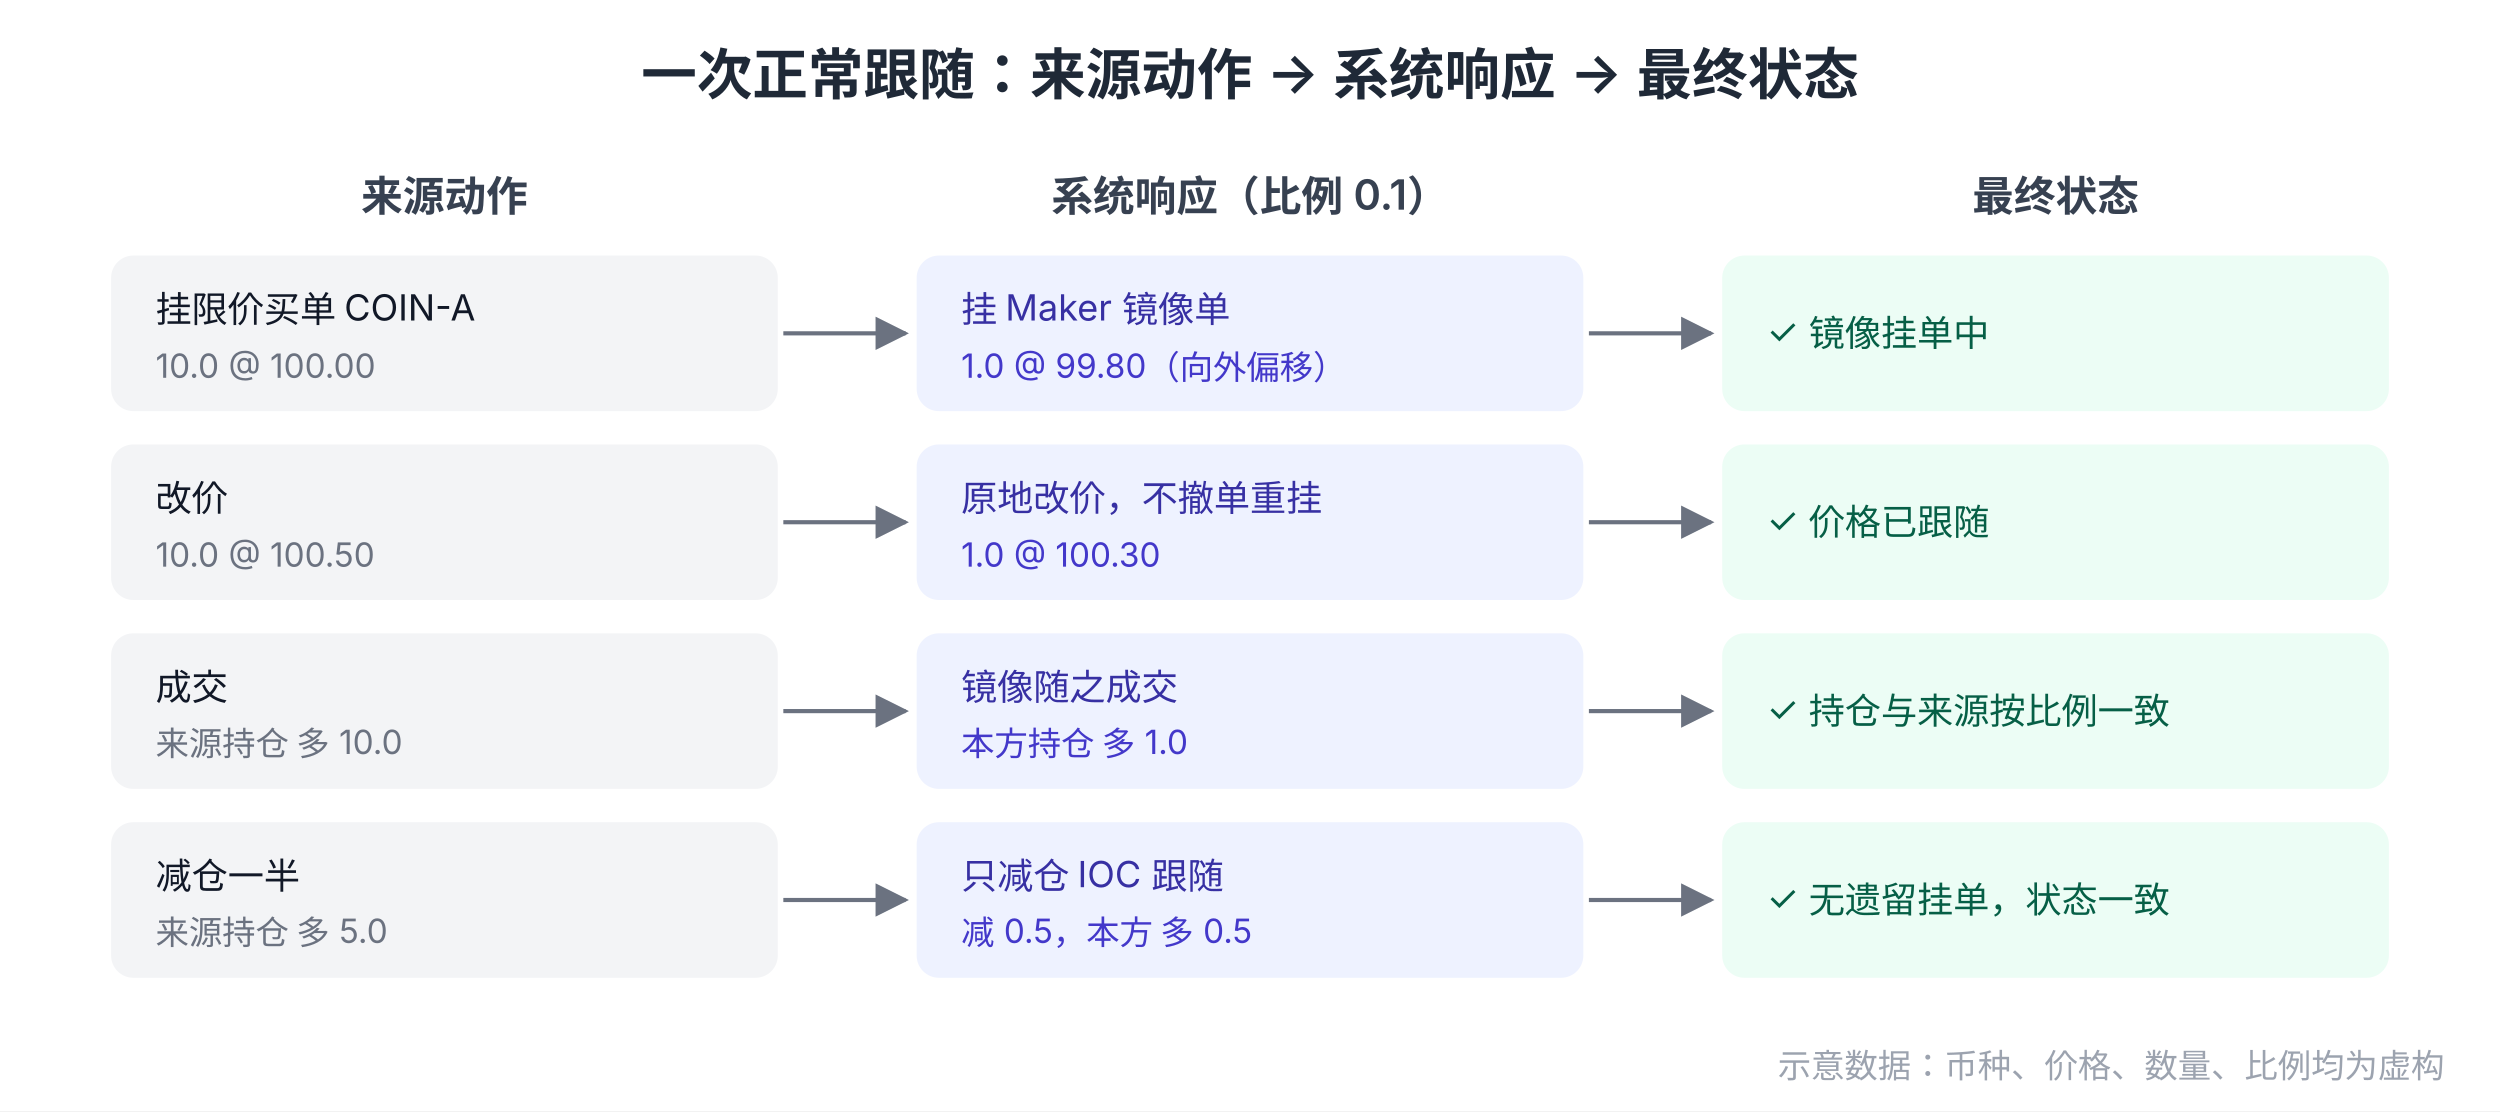
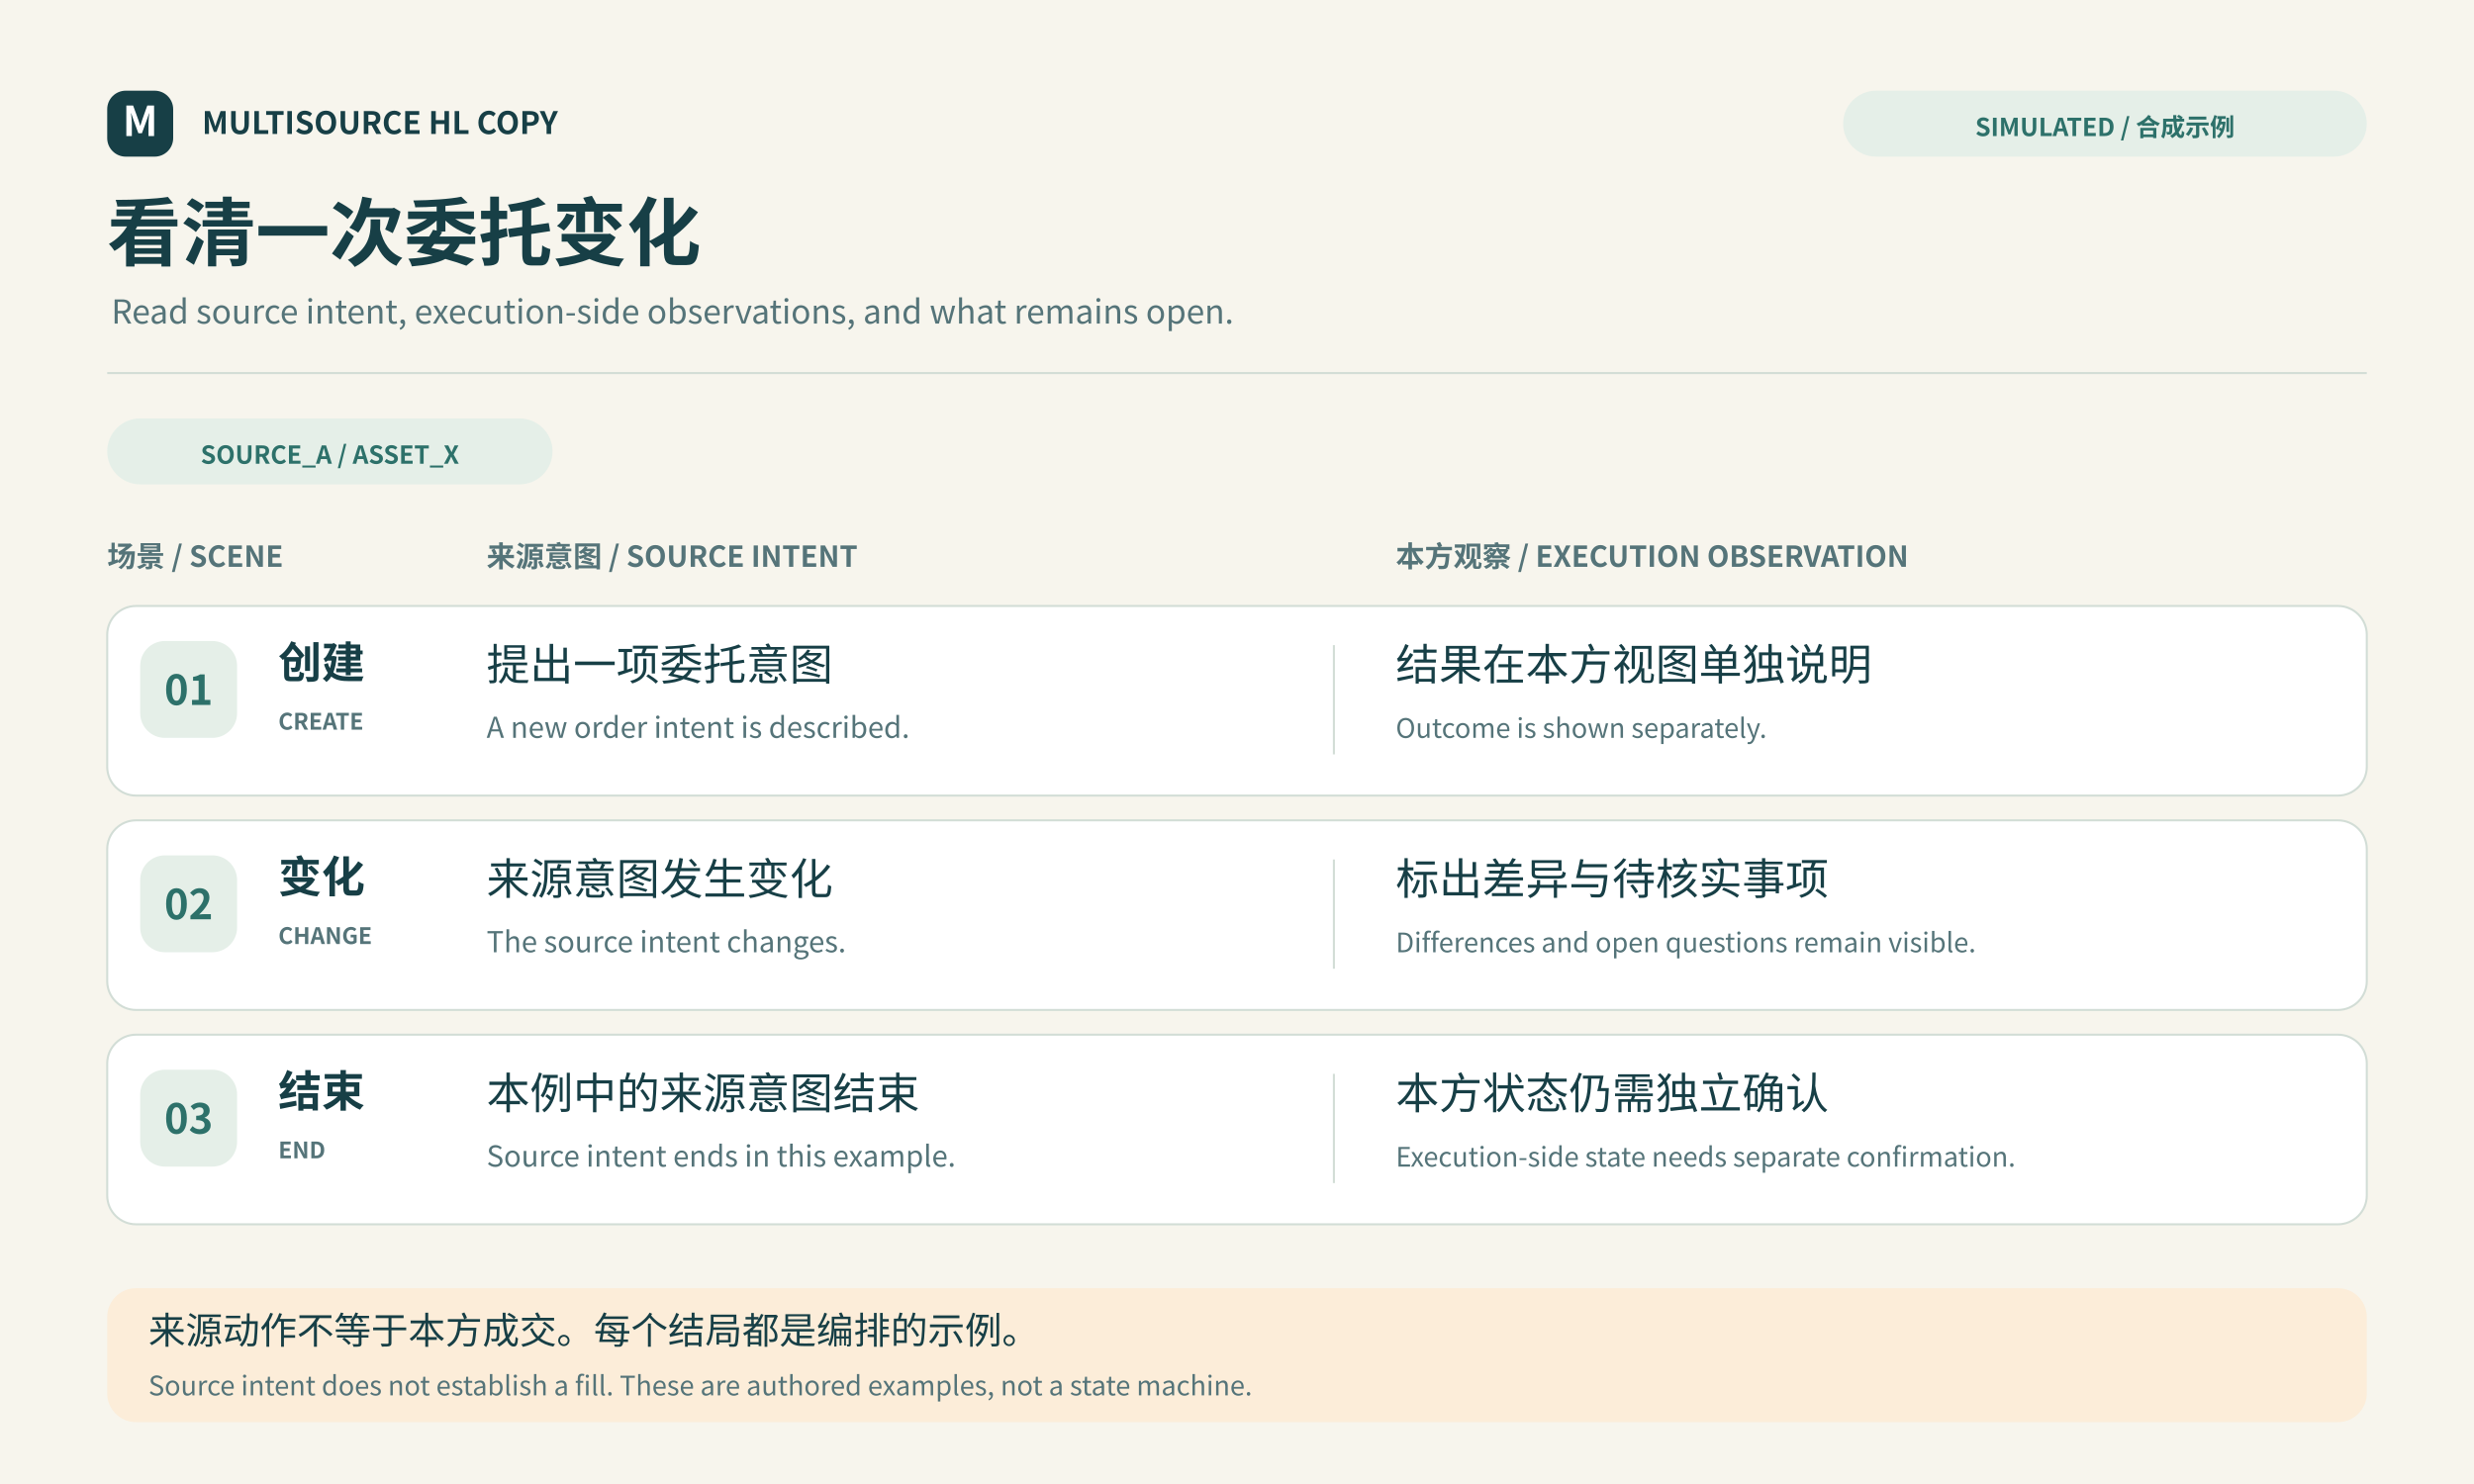
- <svg xmlns="http://www.w3.org/2000/svg" width="900" height="400" viewBox="0 0 900 400" font-family="-apple-system, 'Segoe UI', 'PingFang SC', 'Microsoft YaHei', sans-serif">
-   <rect width="900" height="400" fill="#ffffff" />
-   <text x="450" y="34" text-anchor="middle" font-size="20" font-weight="600" fill="#1f2937">一次正常跟随：来源动作 → 系统响应 → 最终状态</text>
-   <text x="880" y="388" text-anchor="end" font-size="12" fill="#9ca3af">示意数据：币种、价格、数量、比例均为虚构</text>
-   <defs>
-     <marker id="a" viewBox="0 0 10 10" refX="9" refY="5" markerWidth="8" markerHeight="8" orient="auto">
-       <path d="M0,0 L10,5 L0,10 z" fill="#6b7280" />
-     </marker>
-   </defs>
-   <text x="160" y="76" text-anchor="middle" font-size="15" font-weight="600" fill="#374151">来源动作</text>
-   <text x="450" y="76" text-anchor="middle" font-size="15" font-weight="600" fill="#374151">系统响应（比例 0.1）</text>
-   <text x="740" y="76" text-anchor="middle" font-size="15" font-weight="600" fill="#374151">最终状态</text>
-   <rect x="40" y="92" width="240" height="56" rx="8" fill="#f3f4f6" />
-   <text x="56" y="116" font-size="13" fill="#111827">挂限价买单 COIN-A</text>
-   <text x="56" y="136" font-size="12" fill="#6b7280">10.0 @ 100.00</text>
-   <rect x="330" y="92" width="240" height="56" rx="8" fill="#eef2ff" />
-   <text x="346" y="116" font-size="13" fill="#3730a3">挂 Maker 镜像单</text>
-   <text x="346" y="136" font-size="12" fill="#4338ca">1.0 @ 99.80（向外偏移）</text>
-   <rect x="620" y="92" width="240" height="56" rx="8" fill="#ecfdf5" />
-   <text x="636" y="124" font-size="13" fill="#065f46">✓ 镜像挂单中</text>
-   <rect x="40" y="160" width="240" height="56" rx="8" fill="#f3f4f6" />
-   <text x="56" y="184" font-size="13" fill="#111827">改价</text>
-   <text x="56" y="204" font-size="12" fill="#6b7280">10.0 @ 100.50</text>
-   <rect x="330" y="160" width="240" height="56" rx="8" fill="#eef2ff" />
-   <text x="346" y="184" font-size="13" fill="#3730a3">原地改价，不撤单重挂</text>
-   <text x="346" y="204" font-size="12" fill="#4338ca">1.0 @ 100.30</text>
-   <rect x="620" y="160" width="240" height="56" rx="8" fill="#ecfdf5" />
-   <text x="636" y="192" font-size="13" fill="#065f46">✓ 价格已跟随</text>
-   <rect x="40" y="228" width="240" height="56" rx="8" fill="#f3f4f6" />
-   <text x="56" y="252" font-size="13" fill="#111827">成交</text>
-   <text x="56" y="272" font-size="12" fill="#6b7280">来源持仓 多 10.0</text>
-   <rect x="330" y="228" width="240" height="56" rx="8" fill="#eef2ff" />
-   <text x="346" y="252" font-size="13" fill="#3730a3">镜像随之成交</text>
-   <text x="346" y="272" font-size="12" fill="#4338ca">本方持仓 多 1.0</text>
-   <rect x="620" y="228" width="240" height="56" rx="8" fill="#ecfdf5" />
-   <text x="636" y="260" font-size="13" fill="#065f46">✓ 持仓与来源按比例一致</text>
-   <rect x="40" y="296" width="240" height="56" rx="8" fill="#f3f4f6" />
-   <text x="56" y="320" font-size="13" fill="#111827">减仓一半</text>
-   <text x="56" y="340" font-size="12" fill="#6b7280">来源持仓 多 5.0</text>
-   <rect x="330" y="296" width="240" height="56" rx="8" fill="#eef2ff" />
-   <text x="346" y="320" font-size="13" fill="#3730a3">只减仓 IOC 跟随</text>
-   <text x="346" y="340" font-size="12" fill="#4338ca">减 0.5，本方 多 0.5</text>
-   <rect x="620" y="296" width="240" height="56" rx="8" fill="#ecfdf5" />
-   <text x="636" y="328" font-size="13" fill="#065f46">✓ 无遗留挂单，状态一致</text>
-   <g stroke="#6b7280" stroke-width="1.5" marker-end="url(#a)">
-     <line x1="282" y1="120" x2="326" y2="120" />
-     <line x1="572" y1="120" x2="616" y2="120" />
-     <line x1="282" y1="188" x2="326" y2="188" />
-     <line x1="572" y1="188" x2="616" y2="188" />
-     <line x1="282" y1="256" x2="326" y2="256" />
-     <line x1="572" y1="256" x2="616" y2="256" />
-     <line x1="282" y1="324" x2="326" y2="324" />
-     <line x1="572" y1="324" x2="616" y2="324" />
-   </g>
+ <svg xmlns="http://www.w3.org/2000/svg" width="1200" height="720" viewBox="0 0 1200 720" role="img" aria-labelledby="title desc" font-family="Noto Sans CJK SC, Microsoft YaHei, sans-serif">
+   <rect x="0" y="0" width="1200" height="720" rx="0" fill="#F7F5ED" />
+   <rect x="52" y="44" width="32" height="32" rx="9" fill="#173F46" />
+   <text x="68" y="66" font-size="20" fill="#FFFFFF" font-weight="700" text-anchor="middle">M</text>
+   <text x="98" y="65" font-size="15" fill="#173F46" font-weight="700" text-anchor="start">MULTISOURCE HL COPY</text>
+   <rect x="894" y="44" width="254" height="32" rx="16" fill="#E5EFE8" />
+   <text x="1021.0" y="66" font-size="12" fill="#2D716A" font-weight="600" text-anchor="middle">SIMULATED / 合成示例</text>
+   <text x="52" y="126" font-size="36" fill="#173F46" font-weight="700" text-anchor="start">看清一次委托变化</text>
+   <text x="54" y="157" font-size="16" fill="#557479" font-weight="400" text-anchor="start">Read source intent, execution-side observations, and what remains open.</text>
+   <line x1="52" y1="181" x2="1148" y2="181" stroke="#D2DDD6" />
+   <rect x="52" y="203" width="216" height="32" rx="16" fill="#E5EFE8" />
+   <text x="160.0" y="225" font-size="12" fill="#2D716A" font-weight="600" text-anchor="middle">SOURCE_A  /  ASSET_X</text>
+   <text x="52" y="275" font-size="14" fill="#557479" font-weight="600" text-anchor="start">场景 / SCENE</text>
+   <text x="236" y="275" font-size="14" fill="#557479" font-weight="600" text-anchor="start">来源意图 / SOURCE INTENT</text>
+   <text x="677" y="275" font-size="14" fill="#557479" font-weight="600" text-anchor="start">本方观察 / EXECUTION OBSERVATION</text>
+   <rect x="52" y="294" width="1096" height="92" rx="14" fill="#FFFFFF" stroke="#D2DDD6" />
+   <rect x="68" y="311" width="47" height="47" rx="12" fill="#E5EFE8" />
+   <text x="91.5" y="342" font-size="20" fill="#2D716A" font-weight="700" text-anchor="middle">01</text>
+   <text x="135" y="329" font-size="21" fill="#173F46" font-weight="600" text-anchor="start">创建</text>
+   <text x="135" y="354" font-size="11" fill="#557479" font-weight="600" text-anchor="start">CREATE</text>
+   <text x="236" y="330" font-size="21" fill="#173F46" font-weight="400" text-anchor="start">提出一项委托意图</text>
+   <text x="236" y="358" font-size="14" fill="#557479" font-weight="400" text-anchor="start">A new order intent is described.</text>
+   <line x1="647" y1="313" x2="647" y2="366" stroke="#D2DDD6" />
+   <text x="677" y="330" font-size="21" fill="#173F46" font-weight="400" text-anchor="start">结果在本方视图单独说明</text>
+   <text x="677" y="358" font-size="13" fill="#557479" font-weight="400" text-anchor="start">Outcome is shown separately.</text>
+   <rect x="52" y="398" width="1096" height="92" rx="14" fill="#FFFFFF" stroke="#D2DDD6" />
+   <rect x="68" y="415" width="47" height="47" rx="12" fill="#E5EFE8" />
+   <text x="91.5" y="446" font-size="20" fill="#2D716A" font-weight="700" text-anchor="middle">02</text>
+   <text x="135" y="433" font-size="21" fill="#173F46" font-weight="600" text-anchor="start">变化</text>
+   <text x="135" y="458" font-size="11" fill="#557479" font-weight="600" text-anchor="start">CHANGE</text>
+   <text x="236" y="434" font-size="21" fill="#173F46" font-weight="400" text-anchor="start">来源意图发生变化</text>
+   <text x="236" y="462" font-size="14" fill="#557479" font-weight="400" text-anchor="start">The source intent changes.</text>
+   <line x1="647" y1="417" x2="647" y2="470" stroke="#D2DDD6" />
+   <text x="677" y="434" font-size="21" fill="#173F46" font-weight="400" text-anchor="start">标出差异与待核实事项</text>
+   <text x="677" y="462" font-size="13" fill="#557479" font-weight="400" text-anchor="start">Differences and open questions remain visible.</text>
+   <rect x="52" y="502" width="1096" height="92" rx="14" fill="#FFFFFF" stroke="#D2DDD6" />
+   <rect x="68" y="519" width="47" height="47" rx="12" fill="#E5EFE8" />
+   <text x="91.5" y="550" font-size="20" fill="#2D716A" font-weight="700" text-anchor="middle">03</text>
+   <text x="135" y="537" font-size="21" fill="#173F46" font-weight="600" text-anchor="start">结束</text>
+   <text x="135" y="562" font-size="11" fill="#557479" font-weight="600" text-anchor="start">END</text>
+   <text x="236" y="538" font-size="21" fill="#173F46" font-weight="400" text-anchor="start">本例中的来源意图结束</text>
+   <text x="236" y="566" font-size="14" fill="#557479" font-weight="400" text-anchor="start">Source intent ends in this example.</text>
+   <line x1="647" y1="521" x2="647" y2="574" stroke="#D2DDD6" />
+   <text x="677" y="538" font-size="21" fill="#173F46" font-weight="400" text-anchor="start">本方状态仍需独立确认</text>
+   <text x="677" y="566" font-size="13" fill="#557479" font-weight="400" text-anchor="start">Execution-side state needs separate confirmation.</text>
+   <rect x="52" y="625" width="1096" height="65" rx="14" fill="#FCEDD9" />
+   <text x="72" y="652" font-size="18" fill="#173F46" font-weight="500" text-anchor="start">来源动作不等于本方成交。每个结局都是编排的示例。</text>
+   <text x="72" y="677" font-size="13" fill="#557479" font-weight="400" text-anchor="start">Source intent does not establish a fill. These are authored examples, not a state machine.</text>
</svg>
